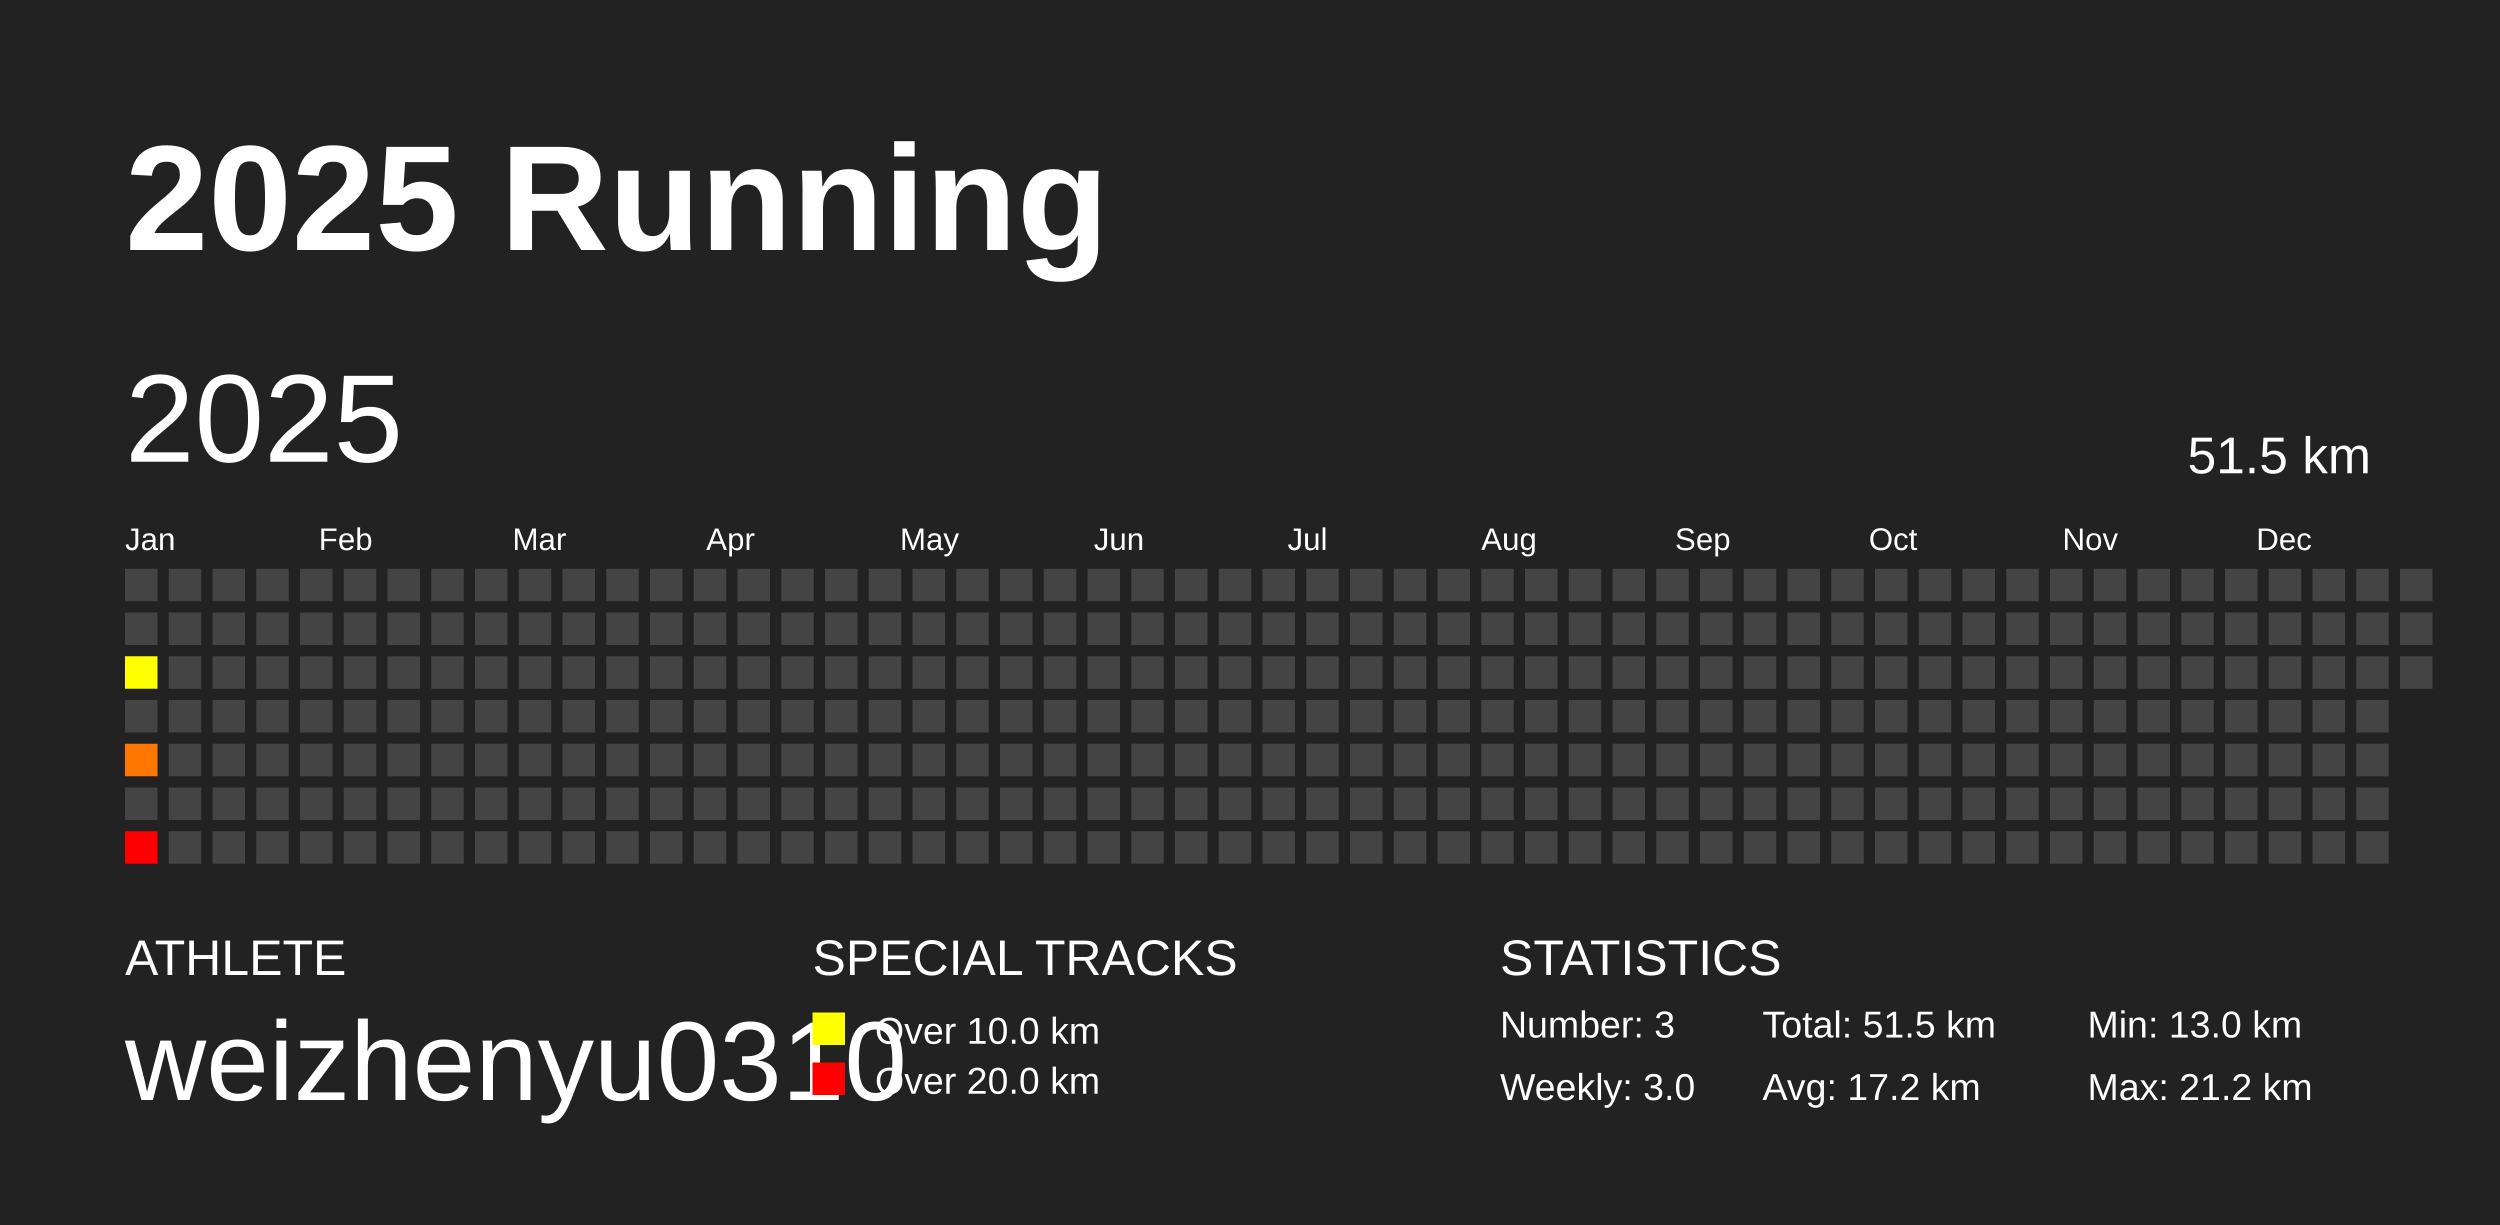
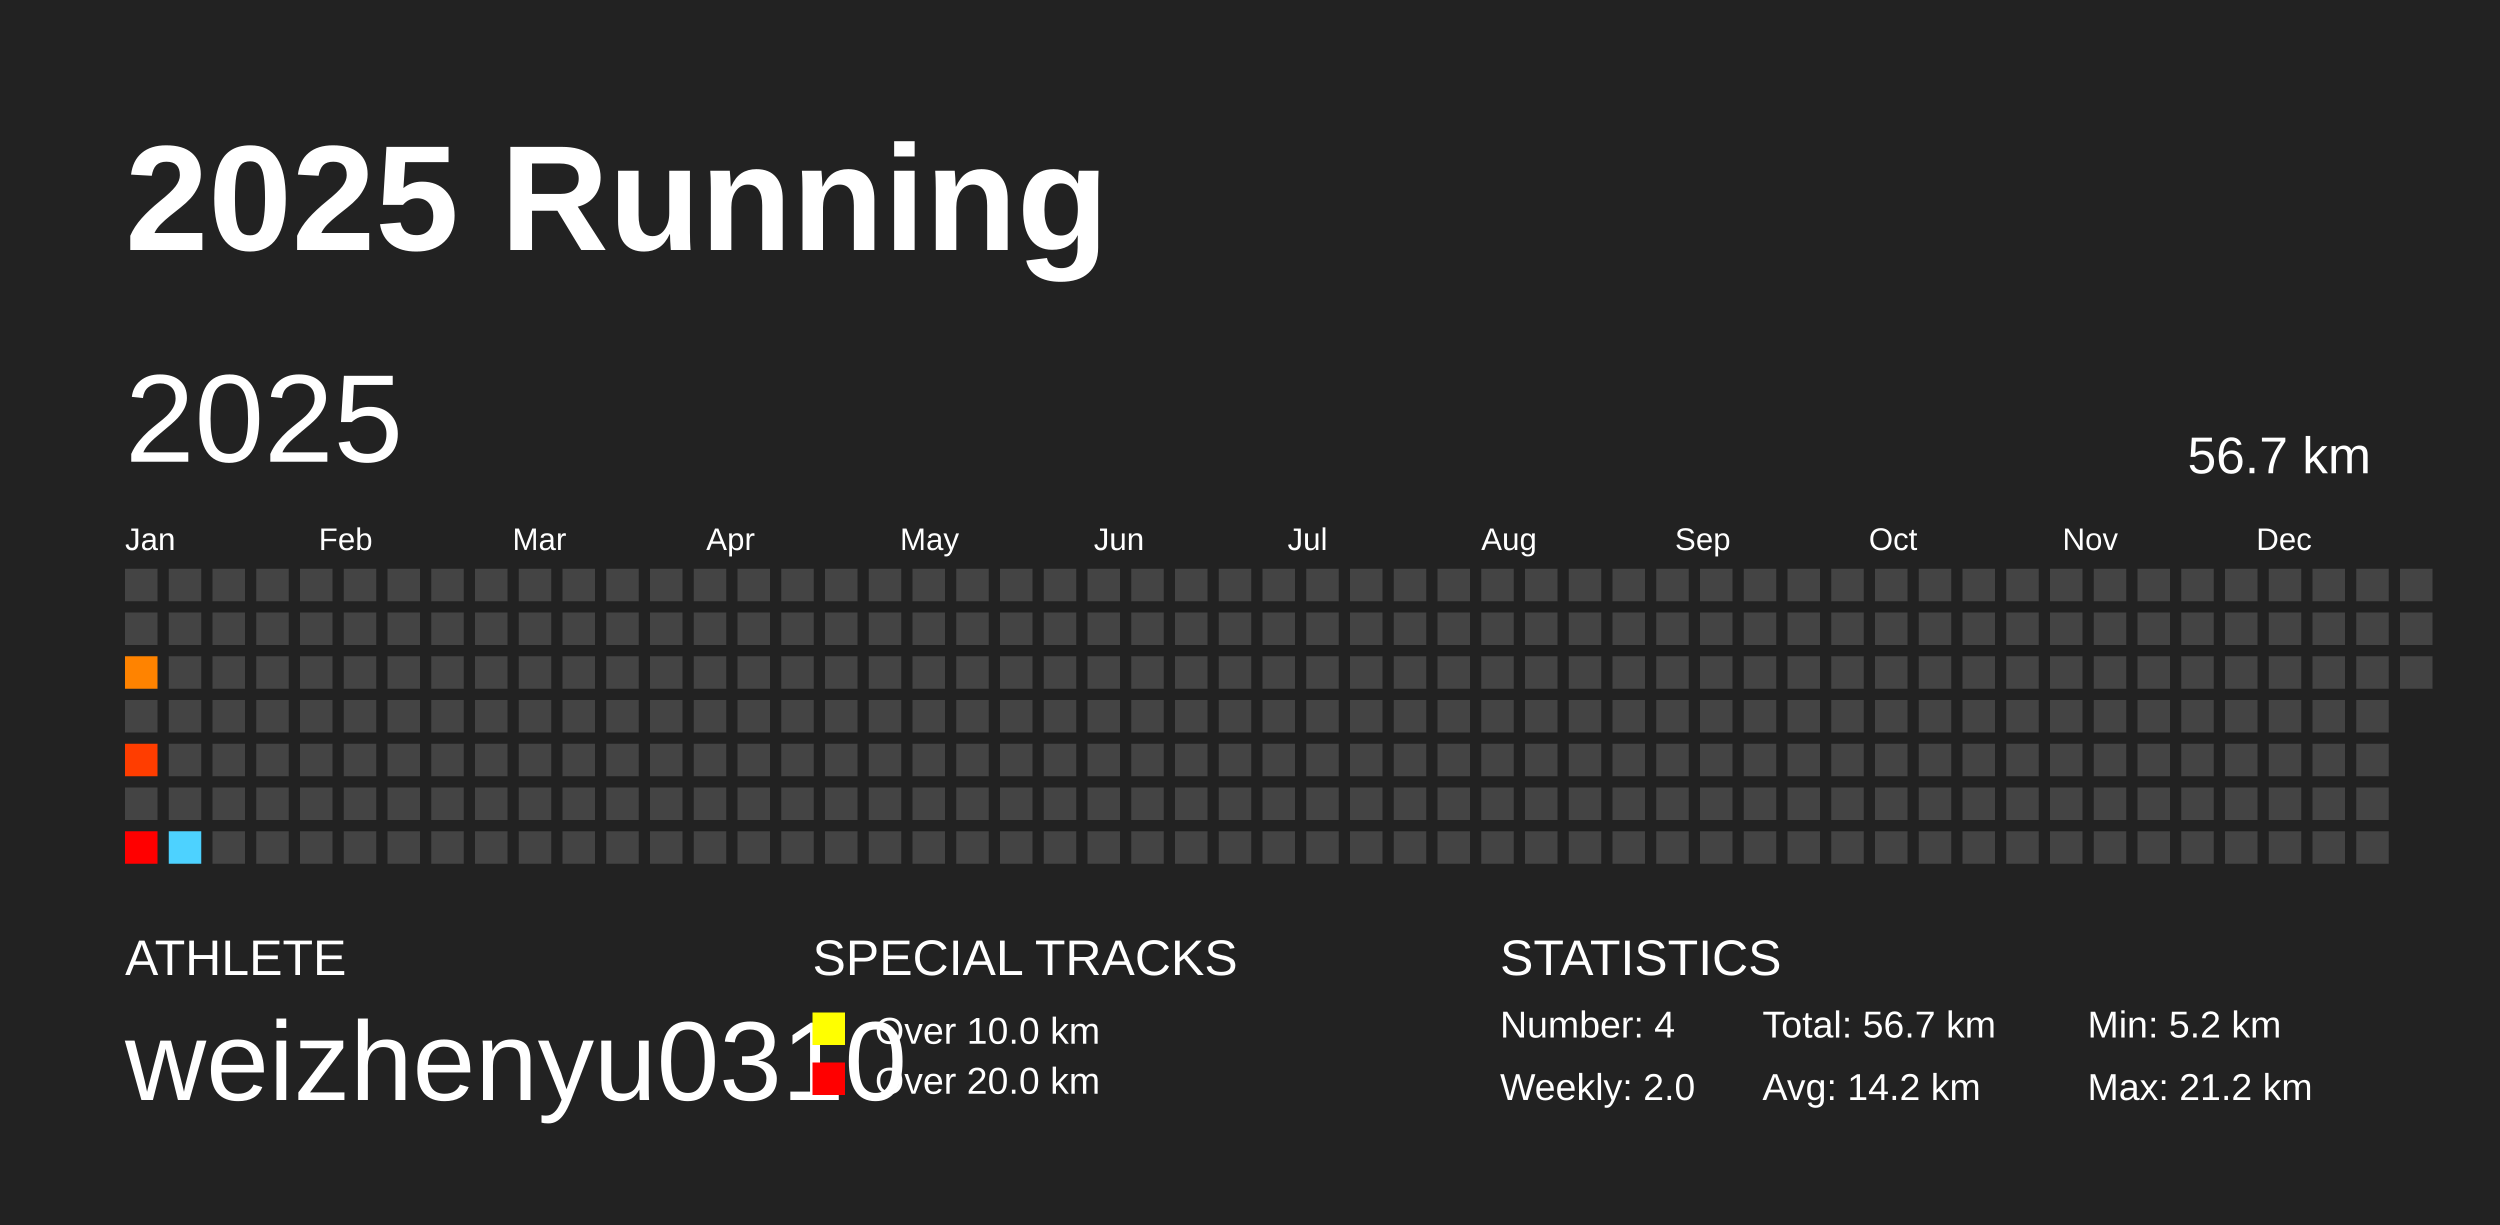
<svg xmlns="http://www.w3.org/2000/svg" baseProfile="full" height="98mm" version="1.1" viewBox="0,0,200,98" width="200mm">
  <defs />
  <rect fill="#222222" height="98" width="200" x="0" y="0" />
  <text fill="#FFFFFF" style="font-size:12px; font-family:Arial; font-weight:bold;" x="10" y="20">2025 Running</text>
  <text fill="#FFFFFF" style="font-size:4px; font-family:Arial" x="10" y="78">ATHLETE</text>
  <text fill="#FFFFFF" style="font-size:9px; font-family:Arial" x="10" y="88">weizhenyu0310</text>
  <text fill="#FFFFFF" style="font-size:4px; font-family:Arial" x="65" y="78">SPECIAL TRACKS</text>
  <rect fill="yellow" height="2.6" width="2.6" x="65" y="81" />
  <text fill="#FFFFFF" style="font-size:3px; font-family:Arial" x="70" y="83.5">Over 10.0 km</text>
  <rect fill="red" height="2.6" width="2.6" x="65" y="85" />
  <text fill="#FFFFFF" style="font-size:3px; font-family:Arial" x="70" y="87.5">Over 20.0 km</text>
  <text fill="#FFFFFF" style="font-size:4px; font-family:Arial" x="120" y="78">STATISTICS</text>
-   <text fill="#FFFFFF" style="font-size:3px; font-family:Arial" x="120" y="83">Number: 3</text>
-   <text fill="#FFFFFF" style="font-size:3px; font-family:Arial" x="120" y="88">Weekly: 3.0</text>
-   <text fill="#FFFFFF" style="font-size:3px; font-family:Arial" x="141" y="83">Total: 51.5 km</text>
-   <text fill="#FFFFFF" style="font-size:3px; font-family:Arial" x="141" y="88">Avg: 17.2 km</text>
-   <text fill="#FFFFFF" style="font-size:3px; font-family:Arial" x="167" y="83">Min: 13.0 km</text>
+   <text fill="#FFFFFF" style="font-size:3px; font-family:Arial" x="120" y="83">Number: 4</text>
+   <text fill="#FFFFFF" style="font-size:3px; font-family:Arial" x="120" y="88">Weekly: 2.0</text>
+   <text fill="#FFFFFF" style="font-size:3px; font-family:Arial" x="141" y="83">Total: 56.7 km</text>
+   <text fill="#FFFFFF" style="font-size:3px; font-family:Arial" x="141" y="88">Avg: 14.2 km</text>
+   <text fill="#FFFFFF" style="font-size:3px; font-family:Arial" x="167" y="83">Min: 5.2 km</text>
  <text fill="#FFFFFF" style="font-size:3px; font-family:Arial" x="167" y="88">Max: 21.2 km</text>
  <text dominant-baseline="hanging" fill="#FFFFFF" style="font-size:10.0px; font-family:Arial;" x="10" y="30">2025</text>
-   <text dominant-baseline="hanging" fill="#FFFFFF" style="font-size:4.125px; font-family:Arial;" x="175" y="35">51.5 km</text>
+   <text dominant-baseline="hanging" fill="#FFFFFF" style="font-size:4.125px; font-family:Arial;" x="175" y="35">56.7 km</text>
  <text fill="#FFFFFF" style="font-size:2.5px; font-family:Arial" x="10.0" y="44">Jan</text>
  <text fill="#FFFFFF" style="font-size:2.5px; font-family:Arial" x="25.5" y="44">Feb</text>
  <text fill="#FFFFFF" style="font-size:2.5px; font-family:Arial" x="41.0" y="44">Mar</text>
  <text fill="#FFFFFF" style="font-size:2.5px; font-family:Arial" x="56.5" y="44">Apr</text>
  <text fill="#FFFFFF" style="font-size:2.5px; font-family:Arial" x="72.0" y="44">May</text>
  <text fill="#FFFFFF" style="font-size:2.5px; font-family:Arial" x="87.5" y="44">Jun</text>
  <text fill="#FFFFFF" style="font-size:2.5px; font-family:Arial" x="103.0" y="44">Jul</text>
  <text fill="#FFFFFF" style="font-size:2.5px; font-family:Arial" x="118.5" y="44">Aug</text>
  <text fill="#FFFFFF" style="font-size:2.5px; font-family:Arial" x="134.0" y="44">Sep</text>
  <text fill="#FFFFFF" style="font-size:2.5px; font-family:Arial" x="149.5" y="44">Oct</text>
  <text fill="#FFFFFF" style="font-size:2.5px; font-family:Arial" x="165.0" y="44">Nov</text>
  <text fill="#FFFFFF" style="font-size:2.5px; font-family:Arial" x="180.5" y="44">Dec</text>
  <rect fill="#444444" height="2.6" width="2.6" x="10.0" y="45.5" />
  <rect fill="#444444" height="2.6" width="2.6" x="10.0" y="49.0" />
-   <rect fill="#ffff00" height="2.6" width="2.6" x="10.0" y="52.5" />
+   <rect fill="#ff8300" height="2.6" width="2.6" x="10.0" y="52.5" />
  <rect fill="#444444" height="2.6" width="2.6" x="10.0" y="56.0" />
-   <rect fill="#ff7700" height="2.6" width="2.6" x="10.0" y="59.5" />
+   <rect fill="#ff3d00" height="2.6" width="2.6" x="10.0" y="59.5" />
  <rect fill="#444444" height="2.6" width="2.6" x="10.0" y="63.0" />
  <rect fill="red" height="2.6" width="2.6" x="10.0" y="66.5" />
  <rect fill="#444444" height="2.6" width="2.6" x="13.5" y="45.5" />
  <rect fill="#444444" height="2.6" width="2.6" x="13.5" y="49.0" />
  <rect fill="#444444" height="2.6" width="2.6" x="13.5" y="52.5" />
  <rect fill="#444444" height="2.6" width="2.6" x="13.5" y="56.0" />
  <rect fill="#444444" height="2.6" width="2.6" x="13.5" y="59.5" />
  <rect fill="#444444" height="2.6" width="2.6" x="13.5" y="63.0" />
-   <rect fill="#444444" height="2.6" width="2.6" x="13.5" y="66.5" />
+   <rect fill="#4dd2ff" height="2.6" width="2.6" x="13.5" y="66.5" />
  <rect fill="#444444" height="2.6" width="2.6" x="17.0" y="45.5" />
  <rect fill="#444444" height="2.6" width="2.6" x="17.0" y="49.0" />
  <rect fill="#444444" height="2.6" width="2.6" x="17.0" y="52.5" />
  <rect fill="#444444" height="2.6" width="2.6" x="17.0" y="56.0" />
  <rect fill="#444444" height="2.6" width="2.6" x="17.0" y="59.5" />
  <rect fill="#444444" height="2.6" width="2.6" x="17.0" y="63.0" />
  <rect fill="#444444" height="2.6" width="2.6" x="17.0" y="66.5" />
  <rect fill="#444444" height="2.6" width="2.6" x="20.5" y="45.5" />
  <rect fill="#444444" height="2.6" width="2.6" x="20.5" y="49.0" />
  <rect fill="#444444" height="2.6" width="2.6" x="20.5" y="52.5" />
  <rect fill="#444444" height="2.6" width="2.6" x="20.5" y="56.0" />
  <rect fill="#444444" height="2.6" width="2.6" x="20.5" y="59.5" />
  <rect fill="#444444" height="2.6" width="2.6" x="20.5" y="63.0" />
  <rect fill="#444444" height="2.6" width="2.6" x="20.5" y="66.5" />
  <rect fill="#444444" height="2.6" width="2.6" x="24.0" y="45.5" />
  <rect fill="#444444" height="2.6" width="2.6" x="24.0" y="49.0" />
  <rect fill="#444444" height="2.6" width="2.6" x="24.0" y="52.5" />
  <rect fill="#444444" height="2.6" width="2.6" x="24.0" y="56.0" />
  <rect fill="#444444" height="2.6" width="2.6" x="24.0" y="59.5" />
  <rect fill="#444444" height="2.6" width="2.6" x="24.0" y="63.0" />
  <rect fill="#444444" height="2.6" width="2.6" x="24.0" y="66.5" />
  <rect fill="#444444" height="2.6" width="2.6" x="27.5" y="45.5" />
  <rect fill="#444444" height="2.6" width="2.6" x="27.5" y="49.0" />
  <rect fill="#444444" height="2.6" width="2.6" x="27.5" y="52.5" />
  <rect fill="#444444" height="2.6" width="2.6" x="27.5" y="56.0" />
  <rect fill="#444444" height="2.6" width="2.6" x="27.5" y="59.5" />
  <rect fill="#444444" height="2.6" width="2.6" x="27.5" y="63.0" />
  <rect fill="#444444" height="2.6" width="2.6" x="27.5" y="66.5" />
  <rect fill="#444444" height="2.6" width="2.6" x="31.0" y="45.5" />
  <rect fill="#444444" height="2.6" width="2.6" x="31.0" y="49.0" />
  <rect fill="#444444" height="2.6" width="2.6" x="31.0" y="52.5" />
  <rect fill="#444444" height="2.6" width="2.6" x="31.0" y="56.0" />
  <rect fill="#444444" height="2.6" width="2.6" x="31.0" y="59.5" />
  <rect fill="#444444" height="2.6" width="2.6" x="31.0" y="63.0" />
  <rect fill="#444444" height="2.6" width="2.6" x="31.0" y="66.5" />
  <rect fill="#444444" height="2.6" width="2.6" x="34.5" y="45.5" />
  <rect fill="#444444" height="2.6" width="2.6" x="34.5" y="49.0" />
  <rect fill="#444444" height="2.6" width="2.6" x="34.5" y="52.5" />
  <rect fill="#444444" height="2.6" width="2.6" x="34.5" y="56.0" />
  <rect fill="#444444" height="2.6" width="2.6" x="34.5" y="59.5" />
  <rect fill="#444444" height="2.6" width="2.6" x="34.5" y="63.0" />
  <rect fill="#444444" height="2.6" width="2.6" x="34.5" y="66.5" />
  <rect fill="#444444" height="2.6" width="2.6" x="38.0" y="45.5" />
  <rect fill="#444444" height="2.6" width="2.6" x="38.0" y="49.0" />
  <rect fill="#444444" height="2.6" width="2.6" x="38.0" y="52.5" />
  <rect fill="#444444" height="2.6" width="2.6" x="38.0" y="56.0" />
  <rect fill="#444444" height="2.6" width="2.6" x="38.0" y="59.5" />
  <rect fill="#444444" height="2.6" width="2.6" x="38.0" y="63.0" />
  <rect fill="#444444" height="2.6" width="2.6" x="38.0" y="66.5" />
  <rect fill="#444444" height="2.6" width="2.6" x="41.5" y="45.5" />
  <rect fill="#444444" height="2.6" width="2.6" x="41.5" y="49.0" />
  <rect fill="#444444" height="2.6" width="2.6" x="41.5" y="52.5" />
  <rect fill="#444444" height="2.6" width="2.6" x="41.5" y="56.0" />
  <rect fill="#444444" height="2.6" width="2.6" x="41.5" y="59.5" />
  <rect fill="#444444" height="2.6" width="2.6" x="41.5" y="63.0" />
  <rect fill="#444444" height="2.6" width="2.6" x="41.5" y="66.5" />
  <rect fill="#444444" height="2.6" width="2.6" x="45.0" y="45.5" />
  <rect fill="#444444" height="2.6" width="2.6" x="45.0" y="49.0" />
  <rect fill="#444444" height="2.6" width="2.6" x="45.0" y="52.5" />
  <rect fill="#444444" height="2.6" width="2.6" x="45.0" y="56.0" />
  <rect fill="#444444" height="2.6" width="2.6" x="45.0" y="59.5" />
  <rect fill="#444444" height="2.6" width="2.6" x="45.0" y="63.0" />
  <rect fill="#444444" height="2.6" width="2.6" x="45.0" y="66.5" />
  <rect fill="#444444" height="2.6" width="2.6" x="48.5" y="45.5" />
  <rect fill="#444444" height="2.6" width="2.6" x="48.5" y="49.0" />
  <rect fill="#444444" height="2.6" width="2.6" x="48.5" y="52.5" />
  <rect fill="#444444" height="2.6" width="2.6" x="48.5" y="56.0" />
  <rect fill="#444444" height="2.6" width="2.6" x="48.5" y="59.5" />
  <rect fill="#444444" height="2.6" width="2.6" x="48.5" y="63.0" />
  <rect fill="#444444" height="2.6" width="2.6" x="48.5" y="66.5" />
  <rect fill="#444444" height="2.6" width="2.6" x="52.0" y="45.5" />
  <rect fill="#444444" height="2.6" width="2.6" x="52.0" y="49.0" />
  <rect fill="#444444" height="2.6" width="2.6" x="52.0" y="52.5" />
  <rect fill="#444444" height="2.6" width="2.6" x="52.0" y="56.0" />
  <rect fill="#444444" height="2.6" width="2.6" x="52.0" y="59.5" />
  <rect fill="#444444" height="2.6" width="2.6" x="52.0" y="63.0" />
  <rect fill="#444444" height="2.6" width="2.6" x="52.0" y="66.5" />
  <rect fill="#444444" height="2.6" width="2.6" x="55.5" y="45.5" />
  <rect fill="#444444" height="2.6" width="2.6" x="55.5" y="49.0" />
  <rect fill="#444444" height="2.6" width="2.6" x="55.5" y="52.5" />
  <rect fill="#444444" height="2.6" width="2.6" x="55.5" y="56.0" />
  <rect fill="#444444" height="2.6" width="2.6" x="55.5" y="59.5" />
  <rect fill="#444444" height="2.6" width="2.6" x="55.5" y="63.0" />
  <rect fill="#444444" height="2.6" width="2.6" x="55.5" y="66.5" />
  <rect fill="#444444" height="2.6" width="2.6" x="59.0" y="45.5" />
  <rect fill="#444444" height="2.6" width="2.6" x="59.0" y="49.0" />
  <rect fill="#444444" height="2.6" width="2.6" x="59.0" y="52.5" />
  <rect fill="#444444" height="2.6" width="2.6" x="59.0" y="56.0" />
  <rect fill="#444444" height="2.6" width="2.6" x="59.0" y="59.5" />
  <rect fill="#444444" height="2.6" width="2.6" x="59.0" y="63.0" />
  <rect fill="#444444" height="2.6" width="2.6" x="59.0" y="66.5" />
  <rect fill="#444444" height="2.6" width="2.6" x="62.5" y="45.5" />
  <rect fill="#444444" height="2.6" width="2.6" x="62.5" y="49.0" />
  <rect fill="#444444" height="2.6" width="2.6" x="62.5" y="52.5" />
  <rect fill="#444444" height="2.6" width="2.6" x="62.5" y="56.0" />
  <rect fill="#444444" height="2.6" width="2.6" x="62.5" y="59.5" />
  <rect fill="#444444" height="2.6" width="2.6" x="62.5" y="63.0" />
  <rect fill="#444444" height="2.6" width="2.6" x="62.5" y="66.5" />
  <rect fill="#444444" height="2.6" width="2.6" x="66.0" y="45.5" />
  <rect fill="#444444" height="2.6" width="2.6" x="66.0" y="49.0" />
  <rect fill="#444444" height="2.6" width="2.6" x="66.0" y="52.5" />
  <rect fill="#444444" height="2.6" width="2.6" x="66.0" y="56.0" />
  <rect fill="#444444" height="2.6" width="2.6" x="66.0" y="59.5" />
  <rect fill="#444444" height="2.6" width="2.6" x="66.0" y="63.0" />
  <rect fill="#444444" height="2.6" width="2.6" x="66.0" y="66.5" />
  <rect fill="#444444" height="2.6" width="2.6" x="69.5" y="45.5" />
  <rect fill="#444444" height="2.6" width="2.6" x="69.5" y="49.0" />
  <rect fill="#444444" height="2.6" width="2.6" x="69.5" y="52.5" />
  <rect fill="#444444" height="2.6" width="2.6" x="69.5" y="56.0" />
  <rect fill="#444444" height="2.6" width="2.6" x="69.5" y="59.5" />
  <rect fill="#444444" height="2.6" width="2.6" x="69.5" y="63.0" />
  <rect fill="#444444" height="2.6" width="2.6" x="69.5" y="66.5" />
  <rect fill="#444444" height="2.6" width="2.6" x="73.0" y="45.5" />
  <rect fill="#444444" height="2.6" width="2.6" x="73.0" y="49.0" />
  <rect fill="#444444" height="2.6" width="2.6" x="73.0" y="52.5" />
  <rect fill="#444444" height="2.6" width="2.6" x="73.0" y="56.0" />
  <rect fill="#444444" height="2.6" width="2.6" x="73.0" y="59.5" />
  <rect fill="#444444" height="2.6" width="2.6" x="73.0" y="63.0" />
  <rect fill="#444444" height="2.6" width="2.6" x="73.0" y="66.5" />
  <rect fill="#444444" height="2.6" width="2.6" x="76.5" y="45.5" />
  <rect fill="#444444" height="2.6" width="2.6" x="76.5" y="49.0" />
  <rect fill="#444444" height="2.6" width="2.6" x="76.5" y="52.5" />
  <rect fill="#444444" height="2.6" width="2.6" x="76.5" y="56.0" />
  <rect fill="#444444" height="2.6" width="2.6" x="76.5" y="59.5" />
  <rect fill="#444444" height="2.6" width="2.6" x="76.5" y="63.0" />
  <rect fill="#444444" height="2.6" width="2.6" x="76.5" y="66.5" />
  <rect fill="#444444" height="2.6" width="2.6" x="80.0" y="45.5" />
  <rect fill="#444444" height="2.6" width="2.6" x="80.0" y="49.0" />
  <rect fill="#444444" height="2.6" width="2.6" x="80.0" y="52.5" />
  <rect fill="#444444" height="2.6" width="2.6" x="80.0" y="56.0" />
  <rect fill="#444444" height="2.6" width="2.6" x="80.0" y="59.5" />
  <rect fill="#444444" height="2.6" width="2.6" x="80.0" y="63.0" />
  <rect fill="#444444" height="2.6" width="2.6" x="80.0" y="66.5" />
  <rect fill="#444444" height="2.6" width="2.6" x="83.5" y="45.5" />
  <rect fill="#444444" height="2.6" width="2.6" x="83.5" y="49.0" />
  <rect fill="#444444" height="2.6" width="2.6" x="83.5" y="52.5" />
  <rect fill="#444444" height="2.6" width="2.6" x="83.5" y="56.0" />
  <rect fill="#444444" height="2.6" width="2.6" x="83.5" y="59.5" />
  <rect fill="#444444" height="2.6" width="2.6" x="83.5" y="63.0" />
  <rect fill="#444444" height="2.6" width="2.6" x="83.5" y="66.5" />
  <rect fill="#444444" height="2.6" width="2.6" x="87.0" y="45.5" />
  <rect fill="#444444" height="2.6" width="2.6" x="87.0" y="49.0" />
  <rect fill="#444444" height="2.6" width="2.6" x="87.0" y="52.5" />
  <rect fill="#444444" height="2.6" width="2.6" x="87.0" y="56.0" />
  <rect fill="#444444" height="2.6" width="2.6" x="87.0" y="59.5" />
  <rect fill="#444444" height="2.6" width="2.6" x="87.0" y="63.0" />
  <rect fill="#444444" height="2.6" width="2.6" x="87.0" y="66.5" />
  <rect fill="#444444" height="2.6" width="2.6" x="90.5" y="45.5" />
  <rect fill="#444444" height="2.6" width="2.6" x="90.5" y="49.0" />
  <rect fill="#444444" height="2.6" width="2.6" x="90.5" y="52.5" />
  <rect fill="#444444" height="2.6" width="2.6" x="90.5" y="56.0" />
  <rect fill="#444444" height="2.6" width="2.6" x="90.5" y="59.5" />
  <rect fill="#444444" height="2.6" width="2.6" x="90.5" y="63.0" />
  <rect fill="#444444" height="2.6" width="2.6" x="90.5" y="66.5" />
  <rect fill="#444444" height="2.6" width="2.6" x="94.0" y="45.5" />
  <rect fill="#444444" height="2.6" width="2.6" x="94.0" y="49.0" />
  <rect fill="#444444" height="2.6" width="2.6" x="94.0" y="52.5" />
  <rect fill="#444444" height="2.6" width="2.6" x="94.0" y="56.0" />
  <rect fill="#444444" height="2.6" width="2.6" x="94.0" y="59.5" />
  <rect fill="#444444" height="2.6" width="2.6" x="94.0" y="63.0" />
  <rect fill="#444444" height="2.6" width="2.6" x="94.0" y="66.5" />
  <rect fill="#444444" height="2.6" width="2.6" x="97.5" y="45.5" />
  <rect fill="#444444" height="2.6" width="2.6" x="97.5" y="49.0" />
  <rect fill="#444444" height="2.6" width="2.6" x="97.5" y="52.5" />
  <rect fill="#444444" height="2.6" width="2.6" x="97.5" y="56.0" />
  <rect fill="#444444" height="2.6" width="2.6" x="97.5" y="59.5" />
  <rect fill="#444444" height="2.6" width="2.6" x="97.5" y="63.0" />
  <rect fill="#444444" height="2.6" width="2.6" x="97.5" y="66.5" />
  <rect fill="#444444" height="2.6" width="2.6" x="101.0" y="45.5" />
  <rect fill="#444444" height="2.6" width="2.6" x="101.0" y="49.0" />
  <rect fill="#444444" height="2.6" width="2.6" x="101.0" y="52.5" />
  <rect fill="#444444" height="2.6" width="2.6" x="101.0" y="56.0" />
  <rect fill="#444444" height="2.6" width="2.6" x="101.0" y="59.5" />
  <rect fill="#444444" height="2.6" width="2.6" x="101.0" y="63.0" />
  <rect fill="#444444" height="2.6" width="2.6" x="101.0" y="66.5" />
  <rect fill="#444444" height="2.6" width="2.6" x="104.5" y="45.5" />
  <rect fill="#444444" height="2.6" width="2.6" x="104.5" y="49.0" />
  <rect fill="#444444" height="2.6" width="2.6" x="104.5" y="52.5" />
  <rect fill="#444444" height="2.6" width="2.6" x="104.5" y="56.0" />
  <rect fill="#444444" height="2.6" width="2.6" x="104.5" y="59.5" />
  <rect fill="#444444" height="2.6" width="2.6" x="104.5" y="63.0" />
  <rect fill="#444444" height="2.6" width="2.6" x="104.5" y="66.5" />
  <rect fill="#444444" height="2.6" width="2.6" x="108.0" y="45.5" />
  <rect fill="#444444" height="2.6" width="2.6" x="108.0" y="49.0" />
  <rect fill="#444444" height="2.6" width="2.6" x="108.0" y="52.5" />
  <rect fill="#444444" height="2.6" width="2.6" x="108.0" y="56.0" />
  <rect fill="#444444" height="2.6" width="2.6" x="108.0" y="59.5" />
  <rect fill="#444444" height="2.6" width="2.6" x="108.0" y="63.0" />
  <rect fill="#444444" height="2.6" width="2.6" x="108.0" y="66.5" />
  <rect fill="#444444" height="2.6" width="2.6" x="111.5" y="45.5" />
  <rect fill="#444444" height="2.6" width="2.6" x="111.5" y="49.0" />
  <rect fill="#444444" height="2.6" width="2.6" x="111.5" y="52.5" />
  <rect fill="#444444" height="2.6" width="2.6" x="111.5" y="56.0" />
  <rect fill="#444444" height="2.6" width="2.6" x="111.5" y="59.5" />
  <rect fill="#444444" height="2.6" width="2.6" x="111.5" y="63.0" />
  <rect fill="#444444" height="2.6" width="2.6" x="111.5" y="66.5" />
  <rect fill="#444444" height="2.6" width="2.6" x="115.0" y="45.5" />
  <rect fill="#444444" height="2.6" width="2.6" x="115.0" y="49.0" />
  <rect fill="#444444" height="2.6" width="2.6" x="115.0" y="52.5" />
  <rect fill="#444444" height="2.6" width="2.6" x="115.0" y="56.0" />
  <rect fill="#444444" height="2.6" width="2.6" x="115.0" y="59.5" />
  <rect fill="#444444" height="2.6" width="2.6" x="115.0" y="63.0" />
  <rect fill="#444444" height="2.6" width="2.6" x="115.0" y="66.5" />
  <rect fill="#444444" height="2.6" width="2.6" x="118.5" y="45.5" />
  <rect fill="#444444" height="2.6" width="2.6" x="118.5" y="49.0" />
  <rect fill="#444444" height="2.6" width="2.6" x="118.5" y="52.5" />
  <rect fill="#444444" height="2.6" width="2.6" x="118.5" y="56.0" />
  <rect fill="#444444" height="2.6" width="2.6" x="118.5" y="59.5" />
  <rect fill="#444444" height="2.6" width="2.6" x="118.5" y="63.0" />
  <rect fill="#444444" height="2.6" width="2.6" x="118.5" y="66.5" />
  <rect fill="#444444" height="2.6" width="2.6" x="122.0" y="45.5" />
  <rect fill="#444444" height="2.6" width="2.6" x="122.0" y="49.0" />
  <rect fill="#444444" height="2.6" width="2.6" x="122.0" y="52.5" />
  <rect fill="#444444" height="2.6" width="2.6" x="122.0" y="56.0" />
  <rect fill="#444444" height="2.6" width="2.6" x="122.0" y="59.5" />
  <rect fill="#444444" height="2.6" width="2.6" x="122.0" y="63.0" />
  <rect fill="#444444" height="2.6" width="2.6" x="122.0" y="66.5" />
  <rect fill="#444444" height="2.6" width="2.6" x="125.5" y="45.5" />
  <rect fill="#444444" height="2.6" width="2.6" x="125.5" y="49.0" />
  <rect fill="#444444" height="2.6" width="2.6" x="125.5" y="52.5" />
  <rect fill="#444444" height="2.6" width="2.6" x="125.5" y="56.0" />
  <rect fill="#444444" height="2.6" width="2.6" x="125.5" y="59.5" />
  <rect fill="#444444" height="2.6" width="2.6" x="125.5" y="63.0" />
  <rect fill="#444444" height="2.6" width="2.6" x="125.5" y="66.5" />
  <rect fill="#444444" height="2.6" width="2.6" x="129.0" y="45.5" />
  <rect fill="#444444" height="2.6" width="2.6" x="129.0" y="49.0" />
  <rect fill="#444444" height="2.6" width="2.6" x="129.0" y="52.5" />
  <rect fill="#444444" height="2.6" width="2.6" x="129.0" y="56.0" />
  <rect fill="#444444" height="2.6" width="2.6" x="129.0" y="59.5" />
  <rect fill="#444444" height="2.6" width="2.6" x="129.0" y="63.0" />
  <rect fill="#444444" height="2.6" width="2.6" x="129.0" y="66.5" />
  <rect fill="#444444" height="2.6" width="2.6" x="132.5" y="45.5" />
  <rect fill="#444444" height="2.6" width="2.6" x="132.5" y="49.0" />
  <rect fill="#444444" height="2.6" width="2.6" x="132.5" y="52.5" />
  <rect fill="#444444" height="2.6" width="2.6" x="132.5" y="56.0" />
  <rect fill="#444444" height="2.6" width="2.6" x="132.5" y="59.5" />
  <rect fill="#444444" height="2.6" width="2.6" x="132.5" y="63.0" />
  <rect fill="#444444" height="2.6" width="2.6" x="132.5" y="66.5" />
  <rect fill="#444444" height="2.6" width="2.6" x="136.0" y="45.5" />
  <rect fill="#444444" height="2.6" width="2.6" x="136.0" y="49.0" />
  <rect fill="#444444" height="2.6" width="2.6" x="136.0" y="52.5" />
  <rect fill="#444444" height="2.6" width="2.6" x="136.0" y="56.0" />
  <rect fill="#444444" height="2.6" width="2.6" x="136.0" y="59.5" />
  <rect fill="#444444" height="2.6" width="2.6" x="136.0" y="63.0" />
  <rect fill="#444444" height="2.6" width="2.6" x="136.0" y="66.5" />
  <rect fill="#444444" height="2.6" width="2.6" x="139.5" y="45.5" />
  <rect fill="#444444" height="2.6" width="2.6" x="139.5" y="49.0" />
  <rect fill="#444444" height="2.6" width="2.6" x="139.5" y="52.5" />
  <rect fill="#444444" height="2.6" width="2.6" x="139.5" y="56.0" />
  <rect fill="#444444" height="2.6" width="2.6" x="139.5" y="59.5" />
  <rect fill="#444444" height="2.6" width="2.6" x="139.5" y="63.0" />
  <rect fill="#444444" height="2.6" width="2.6" x="139.5" y="66.5" />
  <rect fill="#444444" height="2.6" width="2.6" x="143.0" y="45.5" />
  <rect fill="#444444" height="2.6" width="2.6" x="143.0" y="49.0" />
  <rect fill="#444444" height="2.6" width="2.6" x="143.0" y="52.5" />
  <rect fill="#444444" height="2.6" width="2.6" x="143.0" y="56.0" />
  <rect fill="#444444" height="2.6" width="2.6" x="143.0" y="59.5" />
  <rect fill="#444444" height="2.6" width="2.6" x="143.0" y="63.0" />
  <rect fill="#444444" height="2.6" width="2.6" x="143.0" y="66.5" />
  <rect fill="#444444" height="2.6" width="2.6" x="146.5" y="45.5" />
  <rect fill="#444444" height="2.6" width="2.6" x="146.5" y="49.0" />
  <rect fill="#444444" height="2.6" width="2.6" x="146.5" y="52.5" />
  <rect fill="#444444" height="2.6" width="2.6" x="146.5" y="56.0" />
  <rect fill="#444444" height="2.6" width="2.6" x="146.5" y="59.5" />
  <rect fill="#444444" height="2.6" width="2.6" x="146.5" y="63.0" />
  <rect fill="#444444" height="2.6" width="2.6" x="146.5" y="66.5" />
  <rect fill="#444444" height="2.6" width="2.6" x="150.0" y="45.5" />
  <rect fill="#444444" height="2.6" width="2.6" x="150.0" y="49.0" />
  <rect fill="#444444" height="2.6" width="2.6" x="150.0" y="52.5" />
  <rect fill="#444444" height="2.6" width="2.6" x="150.0" y="56.0" />
  <rect fill="#444444" height="2.6" width="2.6" x="150.0" y="59.5" />
  <rect fill="#444444" height="2.6" width="2.6" x="150.0" y="63.0" />
  <rect fill="#444444" height="2.6" width="2.6" x="150.0" y="66.5" />
  <rect fill="#444444" height="2.6" width="2.6" x="153.5" y="45.5" />
  <rect fill="#444444" height="2.6" width="2.6" x="153.5" y="49.0" />
  <rect fill="#444444" height="2.6" width="2.6" x="153.5" y="52.5" />
  <rect fill="#444444" height="2.6" width="2.6" x="153.5" y="56.0" />
  <rect fill="#444444" height="2.6" width="2.6" x="153.5" y="59.5" />
  <rect fill="#444444" height="2.6" width="2.6" x="153.5" y="63.0" />
  <rect fill="#444444" height="2.6" width="2.6" x="153.5" y="66.5" />
  <rect fill="#444444" height="2.6" width="2.6" x="157.0" y="45.5" />
  <rect fill="#444444" height="2.6" width="2.6" x="157.0" y="49.0" />
  <rect fill="#444444" height="2.6" width="2.6" x="157.0" y="52.5" />
  <rect fill="#444444" height="2.6" width="2.6" x="157.0" y="56.0" />
  <rect fill="#444444" height="2.6" width="2.6" x="157.0" y="59.5" />
  <rect fill="#444444" height="2.6" width="2.6" x="157.0" y="63.0" />
  <rect fill="#444444" height="2.6" width="2.6" x="157.0" y="66.5" />
  <rect fill="#444444" height="2.6" width="2.6" x="160.5" y="45.5" />
  <rect fill="#444444" height="2.6" width="2.6" x="160.5" y="49.0" />
  <rect fill="#444444" height="2.6" width="2.6" x="160.5" y="52.5" />
  <rect fill="#444444" height="2.6" width="2.6" x="160.5" y="56.0" />
  <rect fill="#444444" height="2.6" width="2.6" x="160.5" y="59.5" />
  <rect fill="#444444" height="2.6" width="2.6" x="160.5" y="63.0" />
  <rect fill="#444444" height="2.6" width="2.6" x="160.5" y="66.5" />
  <rect fill="#444444" height="2.6" width="2.6" x="164.0" y="45.5" />
  <rect fill="#444444" height="2.6" width="2.6" x="164.0" y="49.0" />
  <rect fill="#444444" height="2.6" width="2.6" x="164.0" y="52.5" />
  <rect fill="#444444" height="2.6" width="2.6" x="164.0" y="56.0" />
  <rect fill="#444444" height="2.6" width="2.6" x="164.0" y="59.5" />
  <rect fill="#444444" height="2.6" width="2.6" x="164.0" y="63.0" />
  <rect fill="#444444" height="2.6" width="2.6" x="164.0" y="66.5" />
  <rect fill="#444444" height="2.6" width="2.6" x="167.5" y="45.5" />
  <rect fill="#444444" height="2.6" width="2.6" x="167.5" y="49.0" />
  <rect fill="#444444" height="2.6" width="2.6" x="167.5" y="52.5" />
  <rect fill="#444444" height="2.6" width="2.6" x="167.5" y="56.0" />
  <rect fill="#444444" height="2.6" width="2.6" x="167.5" y="59.5" />
  <rect fill="#444444" height="2.6" width="2.6" x="167.5" y="63.0" />
  <rect fill="#444444" height="2.6" width="2.6" x="167.5" y="66.5" />
  <rect fill="#444444" height="2.6" width="2.6" x="171.0" y="45.5" />
  <rect fill="#444444" height="2.6" width="2.6" x="171.0" y="49.0" />
  <rect fill="#444444" height="2.6" width="2.6" x="171.0" y="52.5" />
  <rect fill="#444444" height="2.6" width="2.6" x="171.0" y="56.0" />
  <rect fill="#444444" height="2.6" width="2.6" x="171.0" y="59.5" />
  <rect fill="#444444" height="2.6" width="2.6" x="171.0" y="63.0" />
  <rect fill="#444444" height="2.6" width="2.6" x="171.0" y="66.5" />
  <rect fill="#444444" height="2.6" width="2.6" x="174.5" y="45.5" />
  <rect fill="#444444" height="2.6" width="2.6" x="174.5" y="49.0" />
  <rect fill="#444444" height="2.6" width="2.6" x="174.5" y="52.5" />
  <rect fill="#444444" height="2.6" width="2.6" x="174.5" y="56.0" />
  <rect fill="#444444" height="2.6" width="2.6" x="174.5" y="59.5" />
  <rect fill="#444444" height="2.6" width="2.6" x="174.5" y="63.0" />
  <rect fill="#444444" height="2.6" width="2.6" x="174.5" y="66.5" />
  <rect fill="#444444" height="2.6" width="2.6" x="178.0" y="45.5" />
  <rect fill="#444444" height="2.6" width="2.6" x="178.0" y="49.0" />
  <rect fill="#444444" height="2.6" width="2.6" x="178.0" y="52.5" />
  <rect fill="#444444" height="2.6" width="2.6" x="178.0" y="56.0" />
  <rect fill="#444444" height="2.6" width="2.6" x="178.0" y="59.5" />
  <rect fill="#444444" height="2.6" width="2.6" x="178.0" y="63.0" />
  <rect fill="#444444" height="2.6" width="2.6" x="178.0" y="66.5" />
  <rect fill="#444444" height="2.6" width="2.6" x="181.5" y="45.5" />
  <rect fill="#444444" height="2.6" width="2.6" x="181.5" y="49.0" />
  <rect fill="#444444" height="2.6" width="2.6" x="181.5" y="52.5" />
  <rect fill="#444444" height="2.6" width="2.6" x="181.5" y="56.0" />
  <rect fill="#444444" height="2.6" width="2.6" x="181.5" y="59.5" />
  <rect fill="#444444" height="2.6" width="2.6" x="181.5" y="63.0" />
  <rect fill="#444444" height="2.6" width="2.6" x="181.5" y="66.5" />
  <rect fill="#444444" height="2.6" width="2.6" x="185.0" y="45.5" />
  <rect fill="#444444" height="2.6" width="2.6" x="185.0" y="49.0" />
  <rect fill="#444444" height="2.6" width="2.6" x="185.0" y="52.5" />
  <rect fill="#444444" height="2.6" width="2.6" x="185.0" y="56.0" />
  <rect fill="#444444" height="2.6" width="2.6" x="185.0" y="59.5" />
  <rect fill="#444444" height="2.6" width="2.6" x="185.0" y="63.0" />
  <rect fill="#444444" height="2.6" width="2.6" x="185.0" y="66.5" />
  <rect fill="#444444" height="2.6" width="2.6" x="188.5" y="45.5" />
  <rect fill="#444444" height="2.6" width="2.6" x="188.5" y="49.0" />
  <rect fill="#444444" height="2.6" width="2.6" x="188.5" y="52.5" />
  <rect fill="#444444" height="2.6" width="2.6" x="188.5" y="56.0" />
  <rect fill="#444444" height="2.6" width="2.6" x="188.5" y="59.5" />
  <rect fill="#444444" height="2.6" width="2.6" x="188.5" y="63.0" />
  <rect fill="#444444" height="2.6" width="2.6" x="188.5" y="66.5" />
  <rect fill="#444444" height="2.6" width="2.6" x="192.0" y="45.5" />
  <rect fill="#444444" height="2.6" width="2.6" x="192.0" y="49.0" />
  <rect fill="#444444" height="2.6" width="2.6" x="192.0" y="52.5" />
</svg>
